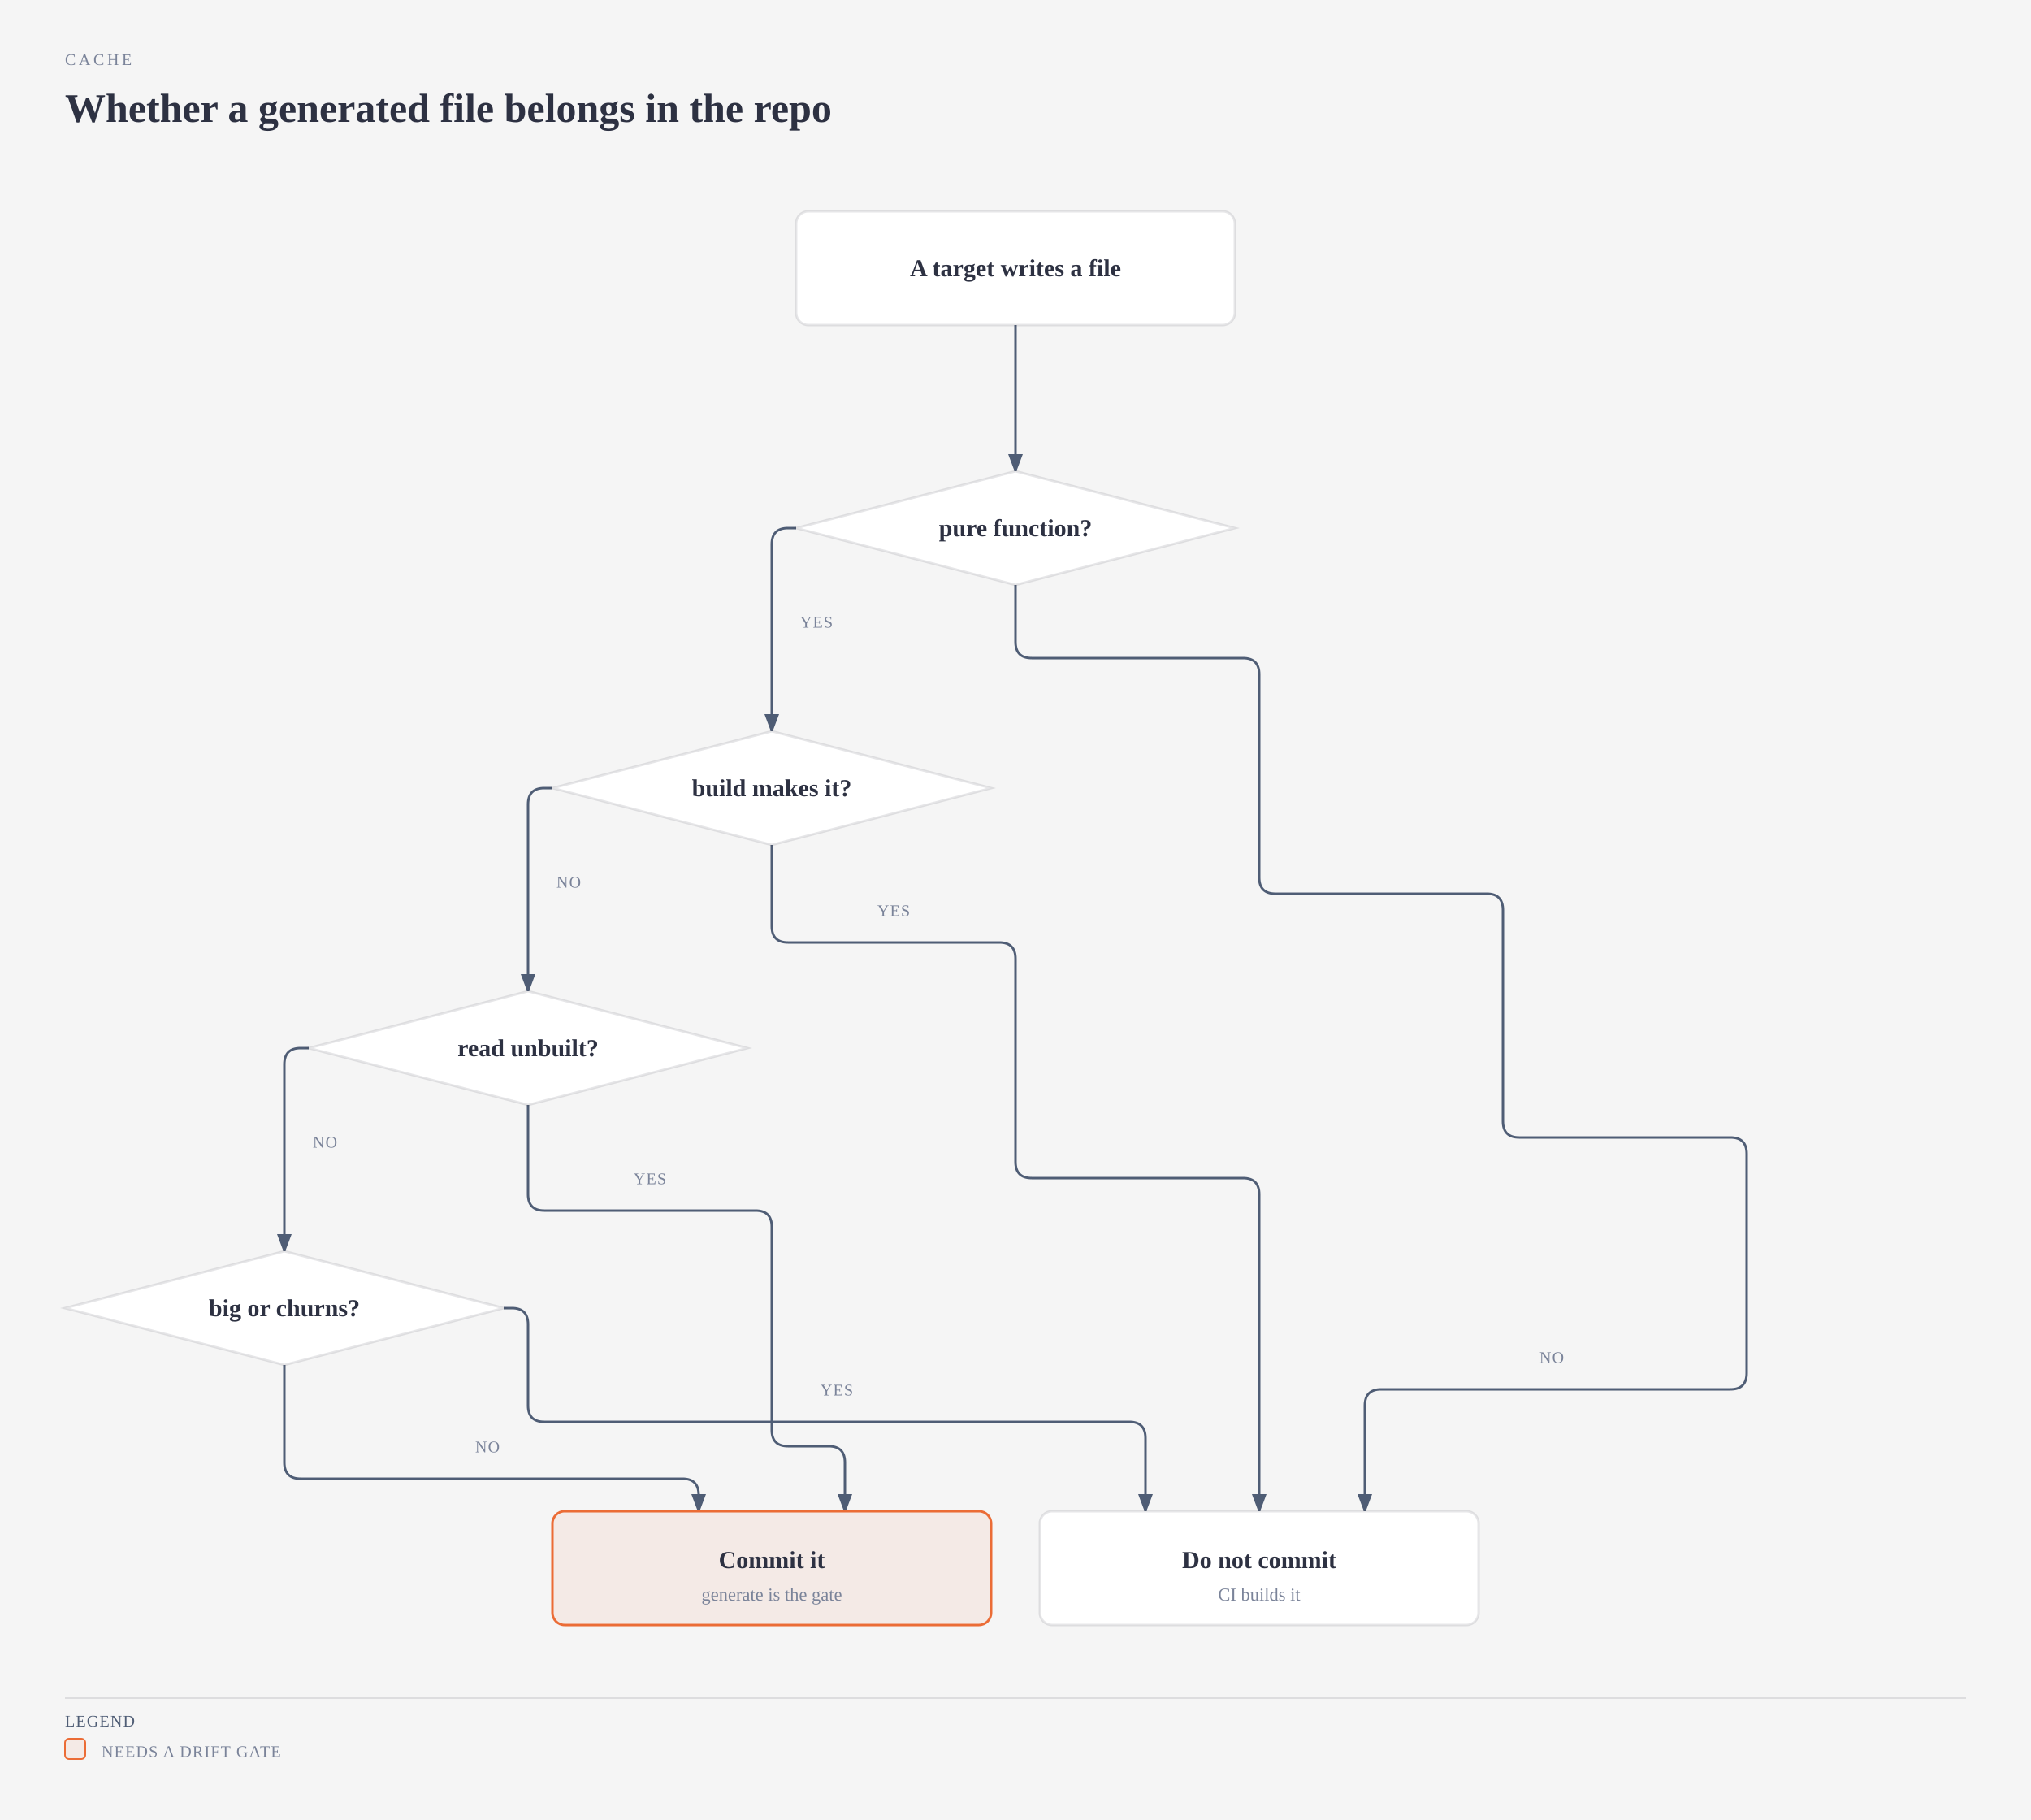
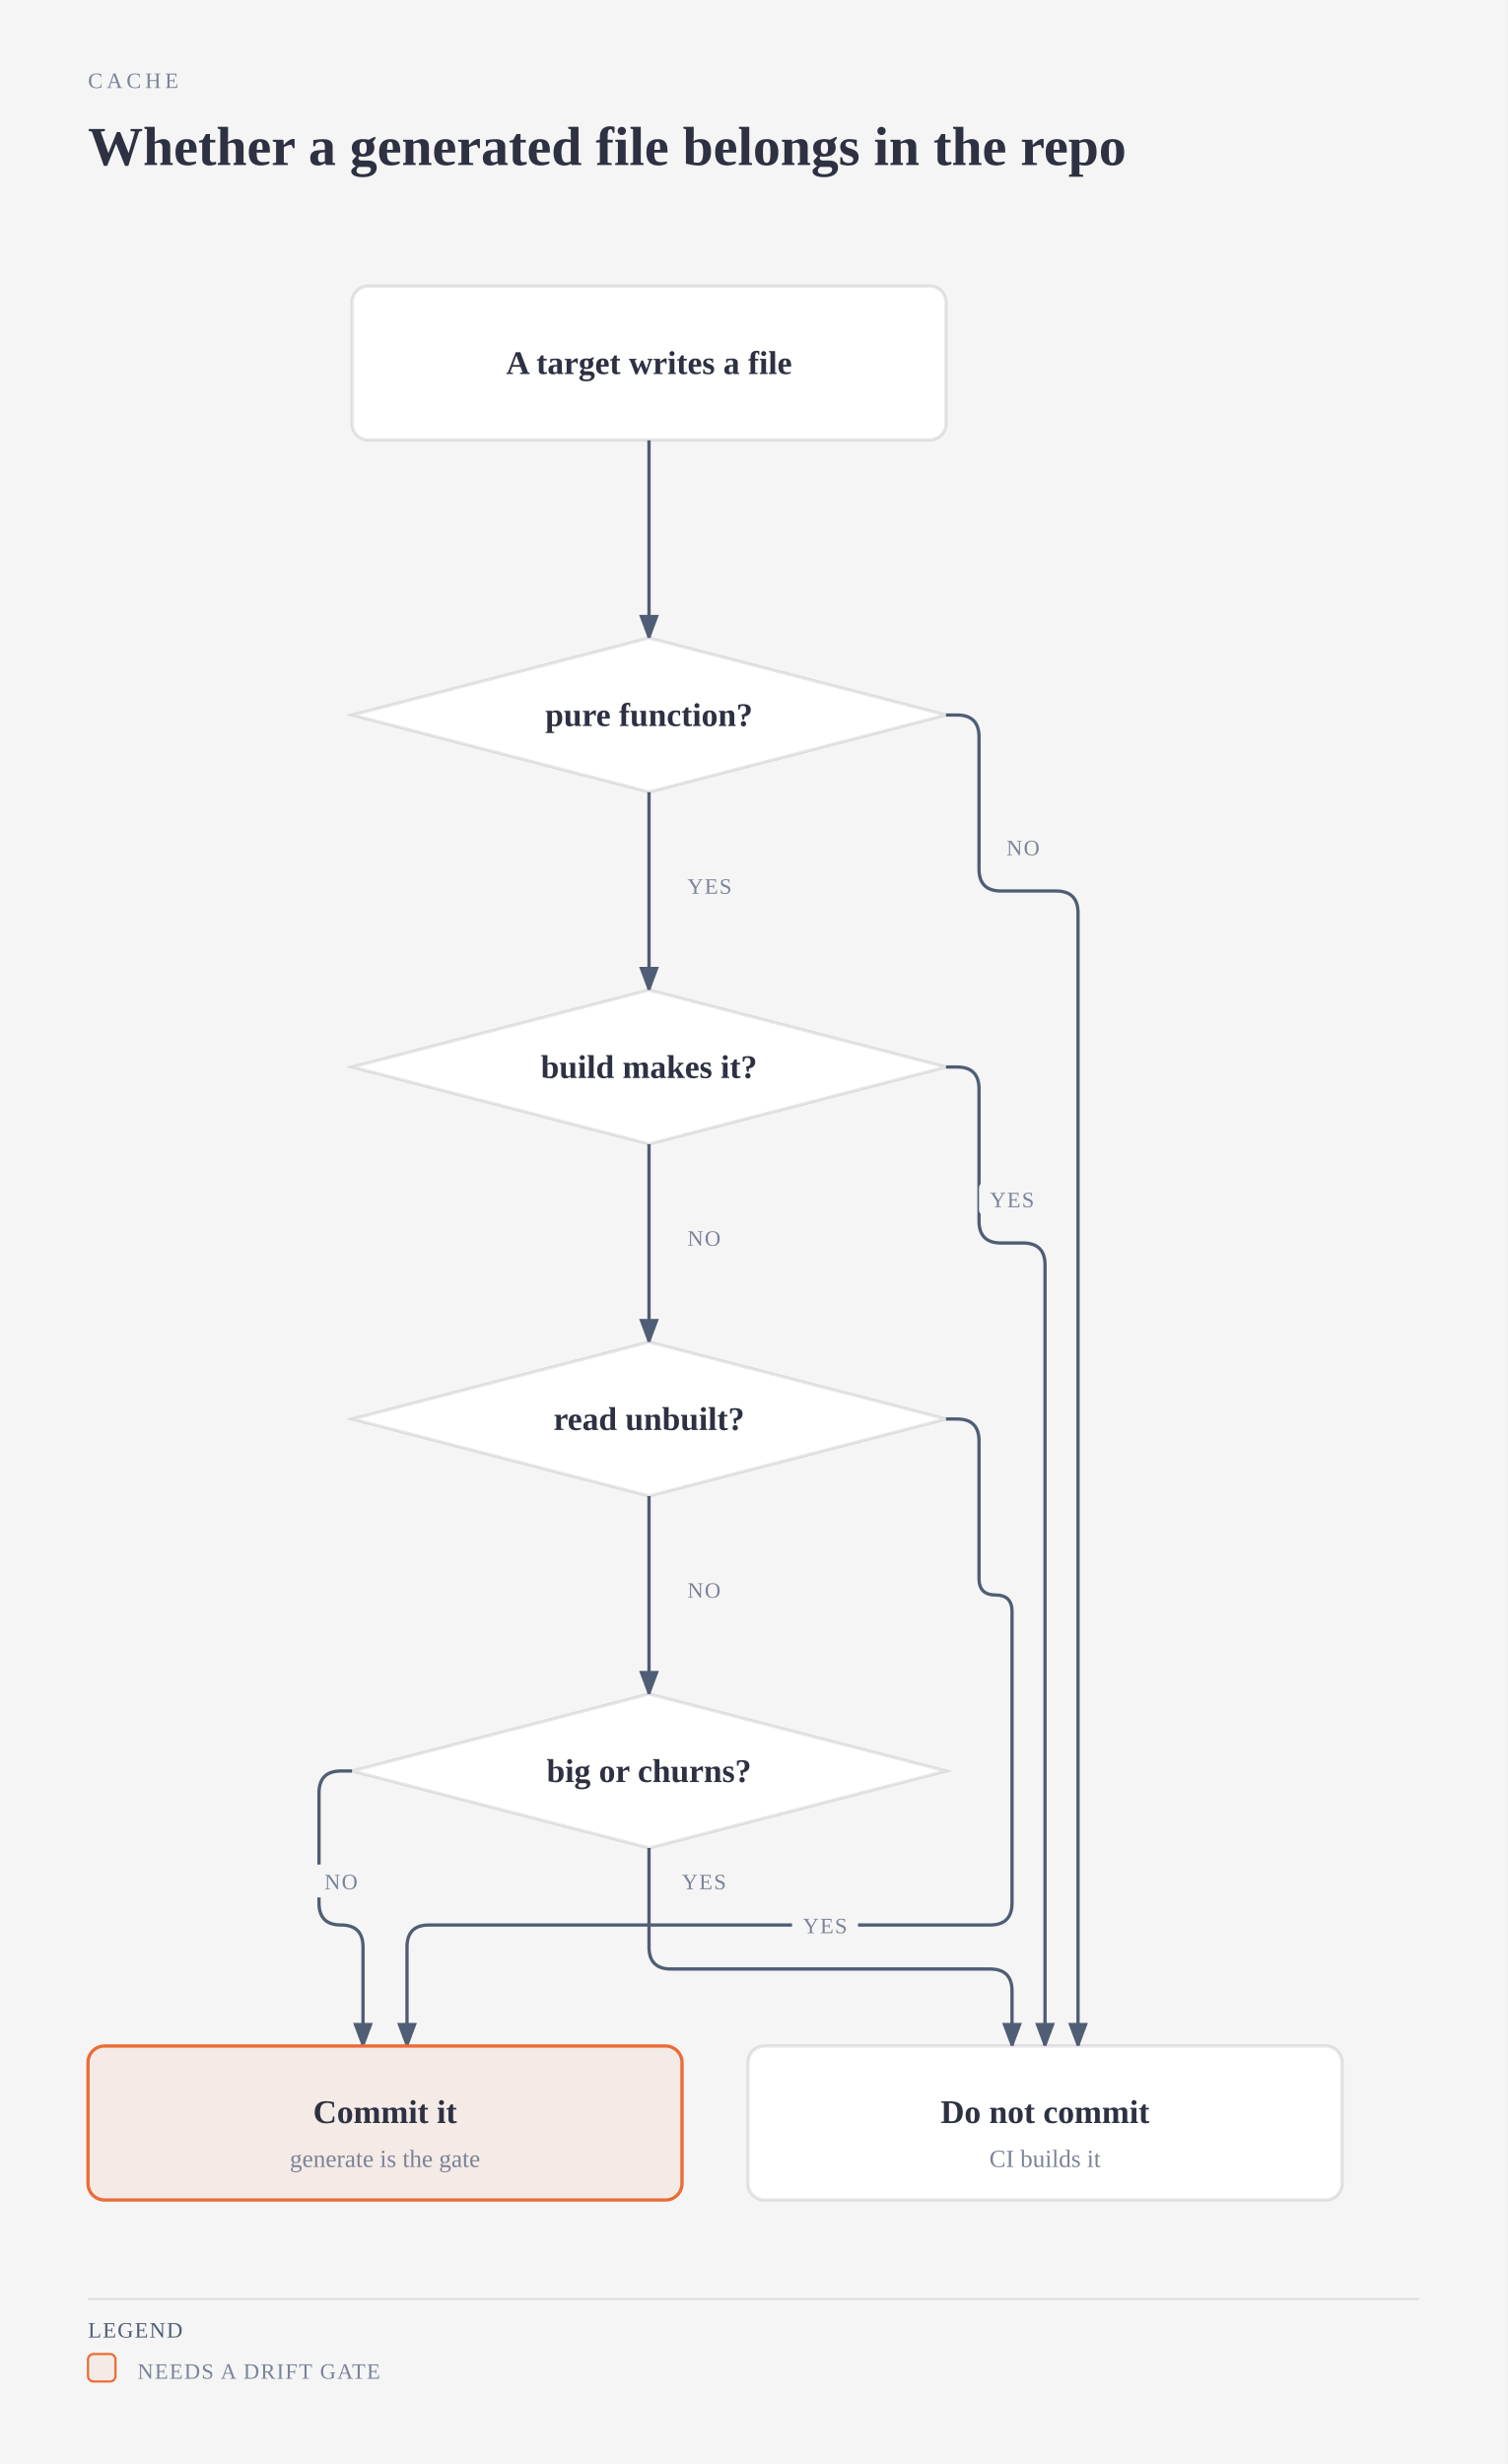
- <svg xmlns="http://www.w3.org/2000/svg" viewBox="0 0 1000 896" width="1000" height="896" role="img" aria-labelledby="commit-generated-title commit-generated-desc" class="magus-diagram">
+ <svg xmlns="http://www.w3.org/2000/svg" viewBox="0 0 548 896" width="548" height="896" role="img" aria-labelledby="commit-generated-title commit-generated-desc" class="magus-diagram">
  <defs>
    <marker id="commit-generated-arrow-default" markerWidth="8" markerHeight="6" refX="7" refY="3" orient="auto">
      <polygon points="0 0, 8 3, 0 6" fill="#4f5d75" />
    </marker>
    <marker id="commit-generated-arrow-accent" markerWidth="8" markerHeight="6" refX="7" refY="3" orient="auto">
      <polygon points="0 0, 8 3, 0 6" fill="#eb6c36" />
    </marker>
    <marker id="commit-generated-arrow-link" markerWidth="8" markerHeight="6" refX="7" refY="3" orient="auto">
      <polygon points="0 0, 8 3, 0 6" fill="#2e5aa8" />
    </marker>
  </defs>
  <rect width="100%" height="100%" fill="#f5f5f5" />
  <text x="32" y="32" fill="#7a8399" font-size="8" font-family="var(--pico-font-family-monospace, monospace)" style="font-variant-ligatures:none" letter-spacing="0.18em">CACHE</text>
  <text x="32" y="60" fill="#2d3142" font-size="20" font-weight="600" font-family="var(--pico-font-family, sans-serif)">Whether a generated file belongs in the repo</text>
  <g transform="translate(0,40)">
-     <path data-edge="start-&gt;pure" d="M 500 120 L 500 192" fill="none" stroke="#4f5d75" stroke-width="1.2" marker-end="url(#commit-generated-arrow-default)" />
-     <path data-edge="pure-&gt;needed" d="M 392 220 L 388 220 Q 380 220 380 228 L 380 320" fill="none" stroke="#4f5d75" stroke-width="1.2" marker-end="url(#commit-generated-arrow-default)" />
-     <path data-edge="needed-&gt;read" d="M 272 348 L 268 348 Q 260 348 260 356 L 260 448" fill="none" stroke="#4f5d75" stroke-width="1.2" marker-end="url(#commit-generated-arrow-default)" />
-     <path data-edge="read-&gt;churn" d="M 152 476 L 148 476 Q 140 476 140 484 L 140 576" fill="none" stroke="#4f5d75" stroke-width="1.2" marker-end="url(#commit-generated-arrow-default)" />
-     <path data-edge="pure-&gt;skip" d="M 500 248 L 500 276 Q 500 284 508 284 L 612 284 Q 620 284 620 292 L 620 392 Q 620 400 628 400 L 732 400 Q 740 400 740 408 L 740 512 Q 740 520 748 520 L 852 520 Q 860 520 860 528 L 860 636 Q 860 644 852 644 L 680 644 Q 672 644 672 652 L 672 704" fill="none" stroke="#4f5d75" stroke-width="1.2" marker-end="url(#commit-generated-arrow-default)" />
-     <path data-edge="needed-&gt;skip" d="M 380 376 L 380 416 Q 380 424 388 424 L 492 424 Q 500 424 500 432 L 500 532 Q 500 540 508 540 L 612 540 Q 620 540 620 548 L 620 704" fill="none" stroke="#4f5d75" stroke-width="1.2" marker-end="url(#commit-generated-arrow-default)" />
-     <path data-edge="churn-&gt;skip" d="M 248 604 L 252 604 Q 260 604 260 612 L 260 652 Q 260 660 268 660 L 556 660 Q 564 660 564 668 L 564 704" fill="none" stroke="#4f5d75" stroke-width="1.2" marker-end="url(#commit-generated-arrow-default)" />
-     <path data-edge="read-&gt;commit" d="M 260 504 L 260 548 Q 260 556 268 556 L 372 556 Q 380 556 380 564 L 380 664 Q 380 672 388 672 L 408 672 Q 416 672 416 680 L 416 704" fill="none" stroke="#4f5d75" stroke-width="1.2" marker-end="url(#commit-generated-arrow-default)" />
-     <path data-edge="churn-&gt;commit" d="M 140 632 L 140 680 Q 140 688 148 688 L 336 688 Q 344 688 344 696 L 344 704" fill="none" stroke="#4f5d75" stroke-width="1.2" marker-end="url(#commit-generated-arrow-default)" />
-     <rect x="390" y="260" width="24" height="12" rx="2" fill="#f5f5f5" />
-     <text x="402" y="269" fill="#7a8399" font-size="8" font-family="var(--pico-font-family-monospace, monospace)" style="font-variant-ligatures:none" text-anchor="middle" letter-spacing="0.06em">YES</text>
-     <rect x="270" y="388" width="20" height="12" rx="2" fill="#f5f5f5" />
-     <text x="280" y="397" fill="#7a8399" font-size="8" font-family="var(--pico-font-family-monospace, monospace)" style="font-variant-ligatures:none" text-anchor="middle" letter-spacing="0.06em">NO</text>
-     <rect x="150" y="516" width="20" height="12" rx="2" fill="#f5f5f5" />
-     <text x="160" y="525" fill="#7a8399" font-size="8" font-family="var(--pico-font-family-monospace, monospace)" style="font-variant-ligatures:none" text-anchor="middle" letter-spacing="0.06em">NO</text>
-     <rect x="754" y="622" width="20" height="12" rx="2" fill="#f5f5f5" />
-     <text x="764" y="631" fill="#7a8399" font-size="8" font-family="var(--pico-font-family-monospace, monospace)" style="font-variant-ligatures:none" text-anchor="middle" letter-spacing="0.06em">NO</text>
-     <rect x="428" y="402" width="24" height="12" rx="2" fill="#f5f5f5" />
-     <text x="440" y="411" fill="#7a8399" font-size="8" font-family="var(--pico-font-family-monospace, monospace)" style="font-variant-ligatures:none" text-anchor="middle" letter-spacing="0.06em">YES</text>
-     <rect x="400" y="638" width="24" height="12" rx="2" fill="#f5f5f5" />
-     <text x="412" y="647" fill="#7a8399" font-size="8" font-family="var(--pico-font-family-monospace, monospace)" style="font-variant-ligatures:none" text-anchor="middle" letter-spacing="0.06em">YES</text>
-     <rect x="308" y="534" width="24" height="12" rx="2" fill="#f5f5f5" />
-     <text x="320" y="543" fill="#7a8399" font-size="8" font-family="var(--pico-font-family-monospace, monospace)" style="font-variant-ligatures:none" text-anchor="middle" letter-spacing="0.06em">YES</text>
-     <rect x="230" y="666" width="20" height="12" rx="2" fill="#f5f5f5" />
-     <text x="240" y="675" fill="#7a8399" font-size="8" font-family="var(--pico-font-family-monospace, monospace)" style="font-variant-ligatures:none" text-anchor="middle" letter-spacing="0.06em">NO</text>
+     <path data-edge="start-&gt;pure" d="M 236 120 L 236 192" fill="none" stroke="#4f5d75" stroke-width="1.2" marker-end="url(#commit-generated-arrow-default)" />
+     <path data-edge="pure-&gt;needed" d="M 236 248 L 236 320" fill="none" stroke="#4f5d75" stroke-width="1.2" marker-end="url(#commit-generated-arrow-default)" />
+     <path data-edge="needed-&gt;read" d="M 236 376 L 236 448" fill="none" stroke="#4f5d75" stroke-width="1.2" marker-end="url(#commit-generated-arrow-default)" />
+     <path data-edge="read-&gt;churn" d="M 236 504 L 236 576" fill="none" stroke="#4f5d75" stroke-width="1.2" marker-end="url(#commit-generated-arrow-default)" />
+     <path data-edge="pure-&gt;skip" d="M 344 220 L 348 220 Q 356 220 356 228 L 356 276 Q 356 284 364 284 L 384 284 Q 392 284 392 292 L 392 704" fill="none" stroke="#4f5d75" stroke-width="1.2" marker-end="url(#commit-generated-arrow-default)" />
+     <path data-edge="needed-&gt;skip" d="M 344 348 L 348 348 Q 356 348 356 356 L 356 404 Q 356 412 364 412 L 372 412 Q 380 412 380 420 L 380 704" fill="none" stroke="#4f5d75" stroke-width="1.2" marker-end="url(#commit-generated-arrow-default)" />
+     <path data-edge="churn-&gt;skip" d="M 236 632 L 236 668 Q 236 676 244 676 L 360 676 Q 368 676 368 684 L 368 704" fill="none" stroke="#4f5d75" stroke-width="1.2" marker-end="url(#commit-generated-arrow-default)" />
+     <path data-edge="read-&gt;commit" d="M 344 476 L 348 476 Q 356 476 356 484 L 356 534 Q 356 540 362 540 L 362 540 Q 368 540 368 546 L 368 652 Q 368 660 360 660 L 156 660 Q 148 660 148 668 L 148 704" fill="none" stroke="#4f5d75" stroke-width="1.2" marker-end="url(#commit-generated-arrow-default)" />
+     <path data-edge="churn-&gt;commit" d="M 128 604 L 124 604 Q 116 604 116 612 L 116 652 Q 116 660 124 660 L 124 660 Q 132 660 132 668 L 132 704" fill="none" stroke="#4f5d75" stroke-width="1.2" marker-end="url(#commit-generated-arrow-default)" />
+     <rect x="246" y="276" width="24" height="12" rx="2" fill="#f5f5f5" />
+     <text x="258" y="285" fill="#7a8399" font-size="8" font-family="var(--pico-font-family-monospace, monospace)" style="font-variant-ligatures:none" text-anchor="middle" letter-spacing="0.06em">YES</text>
+     <rect x="246" y="404" width="20" height="12" rx="2" fill="#f5f5f5" />
+     <text x="256" y="413" fill="#7a8399" font-size="8" font-family="var(--pico-font-family-monospace, monospace)" style="font-variant-ligatures:none" text-anchor="middle" letter-spacing="0.06em">NO</text>
+     <rect x="246" y="532" width="20" height="12" rx="2" fill="#f5f5f5" />
+     <text x="256" y="541" fill="#7a8399" font-size="8" font-family="var(--pico-font-family-monospace, monospace)" style="font-variant-ligatures:none" text-anchor="middle" letter-spacing="0.06em">NO</text>
+     <rect x="362" y="262" width="20" height="12" rx="2" fill="#f5f5f5" />
+     <text x="372" y="271" fill="#7a8399" font-size="8" font-family="var(--pico-font-family-monospace, monospace)" style="font-variant-ligatures:none" text-anchor="middle" letter-spacing="0.06em">NO</text>
+     <rect x="356" y="390" width="24" height="12" rx="2" fill="#f5f5f5" />
+     <text x="368" y="399" fill="#7a8399" font-size="8" font-family="var(--pico-font-family-monospace, monospace)" style="font-variant-ligatures:none" text-anchor="middle" letter-spacing="0.06em">YES</text>
+     <rect x="288" y="654" width="24" height="12" rx="2" fill="#f5f5f5" />
+     <text x="300" y="663" fill="#7a8399" font-size="8" font-family="var(--pico-font-family-monospace, monospace)" style="font-variant-ligatures:none" text-anchor="middle" letter-spacing="0.06em">YES</text>
+     <rect x="244" y="638" width="24" height="12" rx="2" fill="#f5f5f5" />
+     <text x="256" y="647" fill="#7a8399" font-size="8" font-family="var(--pico-font-family-monospace, monospace)" style="font-variant-ligatures:none" text-anchor="middle" letter-spacing="0.06em">YES</text>
+     <rect x="114" y="638" width="20" height="12" rx="2" fill="#f5f5f5" />
+     <text x="124" y="647" fill="#7a8399" font-size="8" font-family="var(--pico-font-family-monospace, monospace)" style="font-variant-ligatures:none" text-anchor="middle" letter-spacing="0.06em">NO</text>
    <g data-node="start">
-       <rect x="392" y="64" width="216" height="56" rx="6" fill="#f5f5f5" />
-       <rect x="392" y="64" width="216" height="56" rx="6" fill="#ffffff" stroke="rgba(45,49,66,0.12)" stroke-width="1.2" />
-       <text x="500" y="96" fill="#2d3142" font-size="12" font-weight="600" font-family="var(--pico-font-family, sans-serif)" text-anchor="middle">A target writes a file</text>
+       <rect x="128" y="64" width="216" height="56" rx="6" fill="#f5f5f5" />
+       <rect x="128" y="64" width="216" height="56" rx="6" fill="#ffffff" stroke="rgba(45,49,66,0.12)" stroke-width="1.2" />
+       <text x="236" y="96" fill="#2d3142" font-size="12" font-weight="600" font-family="var(--pico-font-family, sans-serif)" text-anchor="middle">A target writes a file</text>
    </g>
    <g data-node="pure">
-       <polygon points="500,192 608,220 500,248 392,220" fill="#f5f5f5" />
-       <polygon points="500,192 608,220 500,248 392,220" fill="#ffffff" stroke="rgba(45,49,66,0.12)" stroke-width="1.2" />
-       <text x="500" y="224" fill="#2d3142" font-size="12" font-weight="600" font-family="var(--pico-font-family, sans-serif)" text-anchor="middle">pure function?</text>
+       <polygon points="236,192 344,220 236,248 128,220" fill="#f5f5f5" />
+       <polygon points="236,192 344,220 236,248 128,220" fill="#ffffff" stroke="rgba(45,49,66,0.12)" stroke-width="1.2" />
+       <text x="236" y="224" fill="#2d3142" font-size="12" font-weight="600" font-family="var(--pico-font-family, sans-serif)" text-anchor="middle">pure function?</text>
    </g>
    <g data-node="needed">
-       <polygon points="380,320 488,348 380,376 272,348" fill="#f5f5f5" />
-       <polygon points="380,320 488,348 380,376 272,348" fill="#ffffff" stroke="rgba(45,49,66,0.12)" stroke-width="1.2" />
-       <text x="380" y="352" fill="#2d3142" font-size="12" font-weight="600" font-family="var(--pico-font-family, sans-serif)" text-anchor="middle">build makes it?</text>
+       <polygon points="236,320 344,348 236,376 128,348" fill="#f5f5f5" />
+       <polygon points="236,320 344,348 236,376 128,348" fill="#ffffff" stroke="rgba(45,49,66,0.12)" stroke-width="1.2" />
+       <text x="236" y="352" fill="#2d3142" font-size="12" font-weight="600" font-family="var(--pico-font-family, sans-serif)" text-anchor="middle">build makes it?</text>
    </g>
    <g data-node="read">
-       <polygon points="260,448 368,476 260,504 152,476" fill="#f5f5f5" />
-       <polygon points="260,448 368,476 260,504 152,476" fill="#ffffff" stroke="rgba(45,49,66,0.12)" stroke-width="1.2" />
-       <text x="260" y="480" fill="#2d3142" font-size="12" font-weight="600" font-family="var(--pico-font-family, sans-serif)" text-anchor="middle">read unbuilt?</text>
+       <polygon points="236,448 344,476 236,504 128,476" fill="#f5f5f5" />
+       <polygon points="236,448 344,476 236,504 128,476" fill="#ffffff" stroke="rgba(45,49,66,0.12)" stroke-width="1.2" />
+       <text x="236" y="480" fill="#2d3142" font-size="12" font-weight="600" font-family="var(--pico-font-family, sans-serif)" text-anchor="middle">read unbuilt?</text>
    </g>
    <g data-node="churn">
-       <polygon points="140,576 248,604 140,632 32,604" fill="#f5f5f5" />
-       <polygon points="140,576 248,604 140,632 32,604" fill="#ffffff" stroke="rgba(45,49,66,0.12)" stroke-width="1.2" />
-       <text x="140" y="608" fill="#2d3142" font-size="12" font-weight="600" font-family="var(--pico-font-family, sans-serif)" text-anchor="middle">big or churns?</text>
+       <polygon points="236,576 344,604 236,632 128,604" fill="#f5f5f5" />
+       <polygon points="236,576 344,604 236,632 128,604" fill="#ffffff" stroke="rgba(45,49,66,0.12)" stroke-width="1.2" />
+       <text x="236" y="608" fill="#2d3142" font-size="12" font-weight="600" font-family="var(--pico-font-family, sans-serif)" text-anchor="middle">big or churns?</text>
    </g>
    <g data-node="skip">
-       <rect x="512" y="704" width="216" height="56" rx="6" fill="#f5f5f5" />
-       <rect x="512" y="704" width="216" height="56" rx="6" fill="#ffffff" stroke="rgba(45,49,66,0.12)" stroke-width="1.2" />
-       <text x="620" y="732" fill="#2d3142" font-size="12" font-weight="600" font-family="var(--pico-font-family, sans-serif)" text-anchor="middle">Do not commit</text>
-       <text x="620" y="748" fill="#7a8399" font-size="9" font-family="var(--pico-font-family-monospace, monospace)" style="font-variant-ligatures:none" text-anchor="middle">CI builds it</text>
+       <rect x="272" y="704" width="216" height="56" rx="6" fill="#f5f5f5" />
+       <rect x="272" y="704" width="216" height="56" rx="6" fill="#ffffff" stroke="rgba(45,49,66,0.12)" stroke-width="1.2" />
+       <text x="380" y="732" fill="#2d3142" font-size="12" font-weight="600" font-family="var(--pico-font-family, sans-serif)" text-anchor="middle">Do not commit</text>
+       <text x="380" y="748" fill="#7a8399" font-size="9" font-family="var(--pico-font-family-monospace, monospace)" style="font-variant-ligatures:none" text-anchor="middle">CI builds it</text>
    </g>
    <g data-node="commit">
-       <rect x="272" y="704" width="216" height="56" rx="6" fill="#f5f5f5" />
-       <rect x="272" y="704" width="216" height="56" rx="6" fill="rgba(235,108,54,0.08)" stroke="#eb6c36" stroke-width="1.2" />
-       <text x="380" y="732" fill="#2d3142" font-size="12" font-weight="600" font-family="var(--pico-font-family, sans-serif)" text-anchor="middle">Commit it</text>
-       <text x="380" y="748" fill="#7a8399" font-size="9" font-family="var(--pico-font-family-monospace, monospace)" style="font-variant-ligatures:none" text-anchor="middle">generate is the gate</text>
+       <rect x="32" y="704" width="216" height="56" rx="6" fill="#f5f5f5" />
+       <rect x="32" y="704" width="216" height="56" rx="6" fill="rgba(235,108,54,0.08)" stroke="#eb6c36" stroke-width="1.2" />
+       <text x="140" y="732" fill="#2d3142" font-size="12" font-weight="600" font-family="var(--pico-font-family, sans-serif)" text-anchor="middle">Commit it</text>
+       <text x="140" y="748" fill="#7a8399" font-size="9" font-family="var(--pico-font-family-monospace, monospace)" style="font-variant-ligatures:none" text-anchor="middle">generate is the gate</text>
    </g>
-     <line x1="32" y1="796" x2="968" y2="796" stroke="rgba(45,49,66,0.12)" stroke-width="0.8" />
+     <line x1="32" y1="796" x2="516" y2="796" stroke="rgba(45,49,66,0.12)" stroke-width="0.8" />
    <text x="32" y="810" fill="#4f5d75" font-size="8" font-family="var(--pico-font-family-monospace, monospace)" style="font-variant-ligatures:none" letter-spacing="0.06em">LEGEND</text>
    <rect x="32" y="816" width="10" height="10" rx="2" fill="rgba(235,108,54,0.08)" stroke="#eb6c36" stroke-width="0.8" />
    <text x="50" y="825" fill="#7a8399" font-size="8" font-family="var(--pico-font-family-monospace, monospace)" style="font-variant-ligatures:none" letter-spacing="0.06em">NEEDS A DRIFT GATE</text>
  </g>
</svg>
